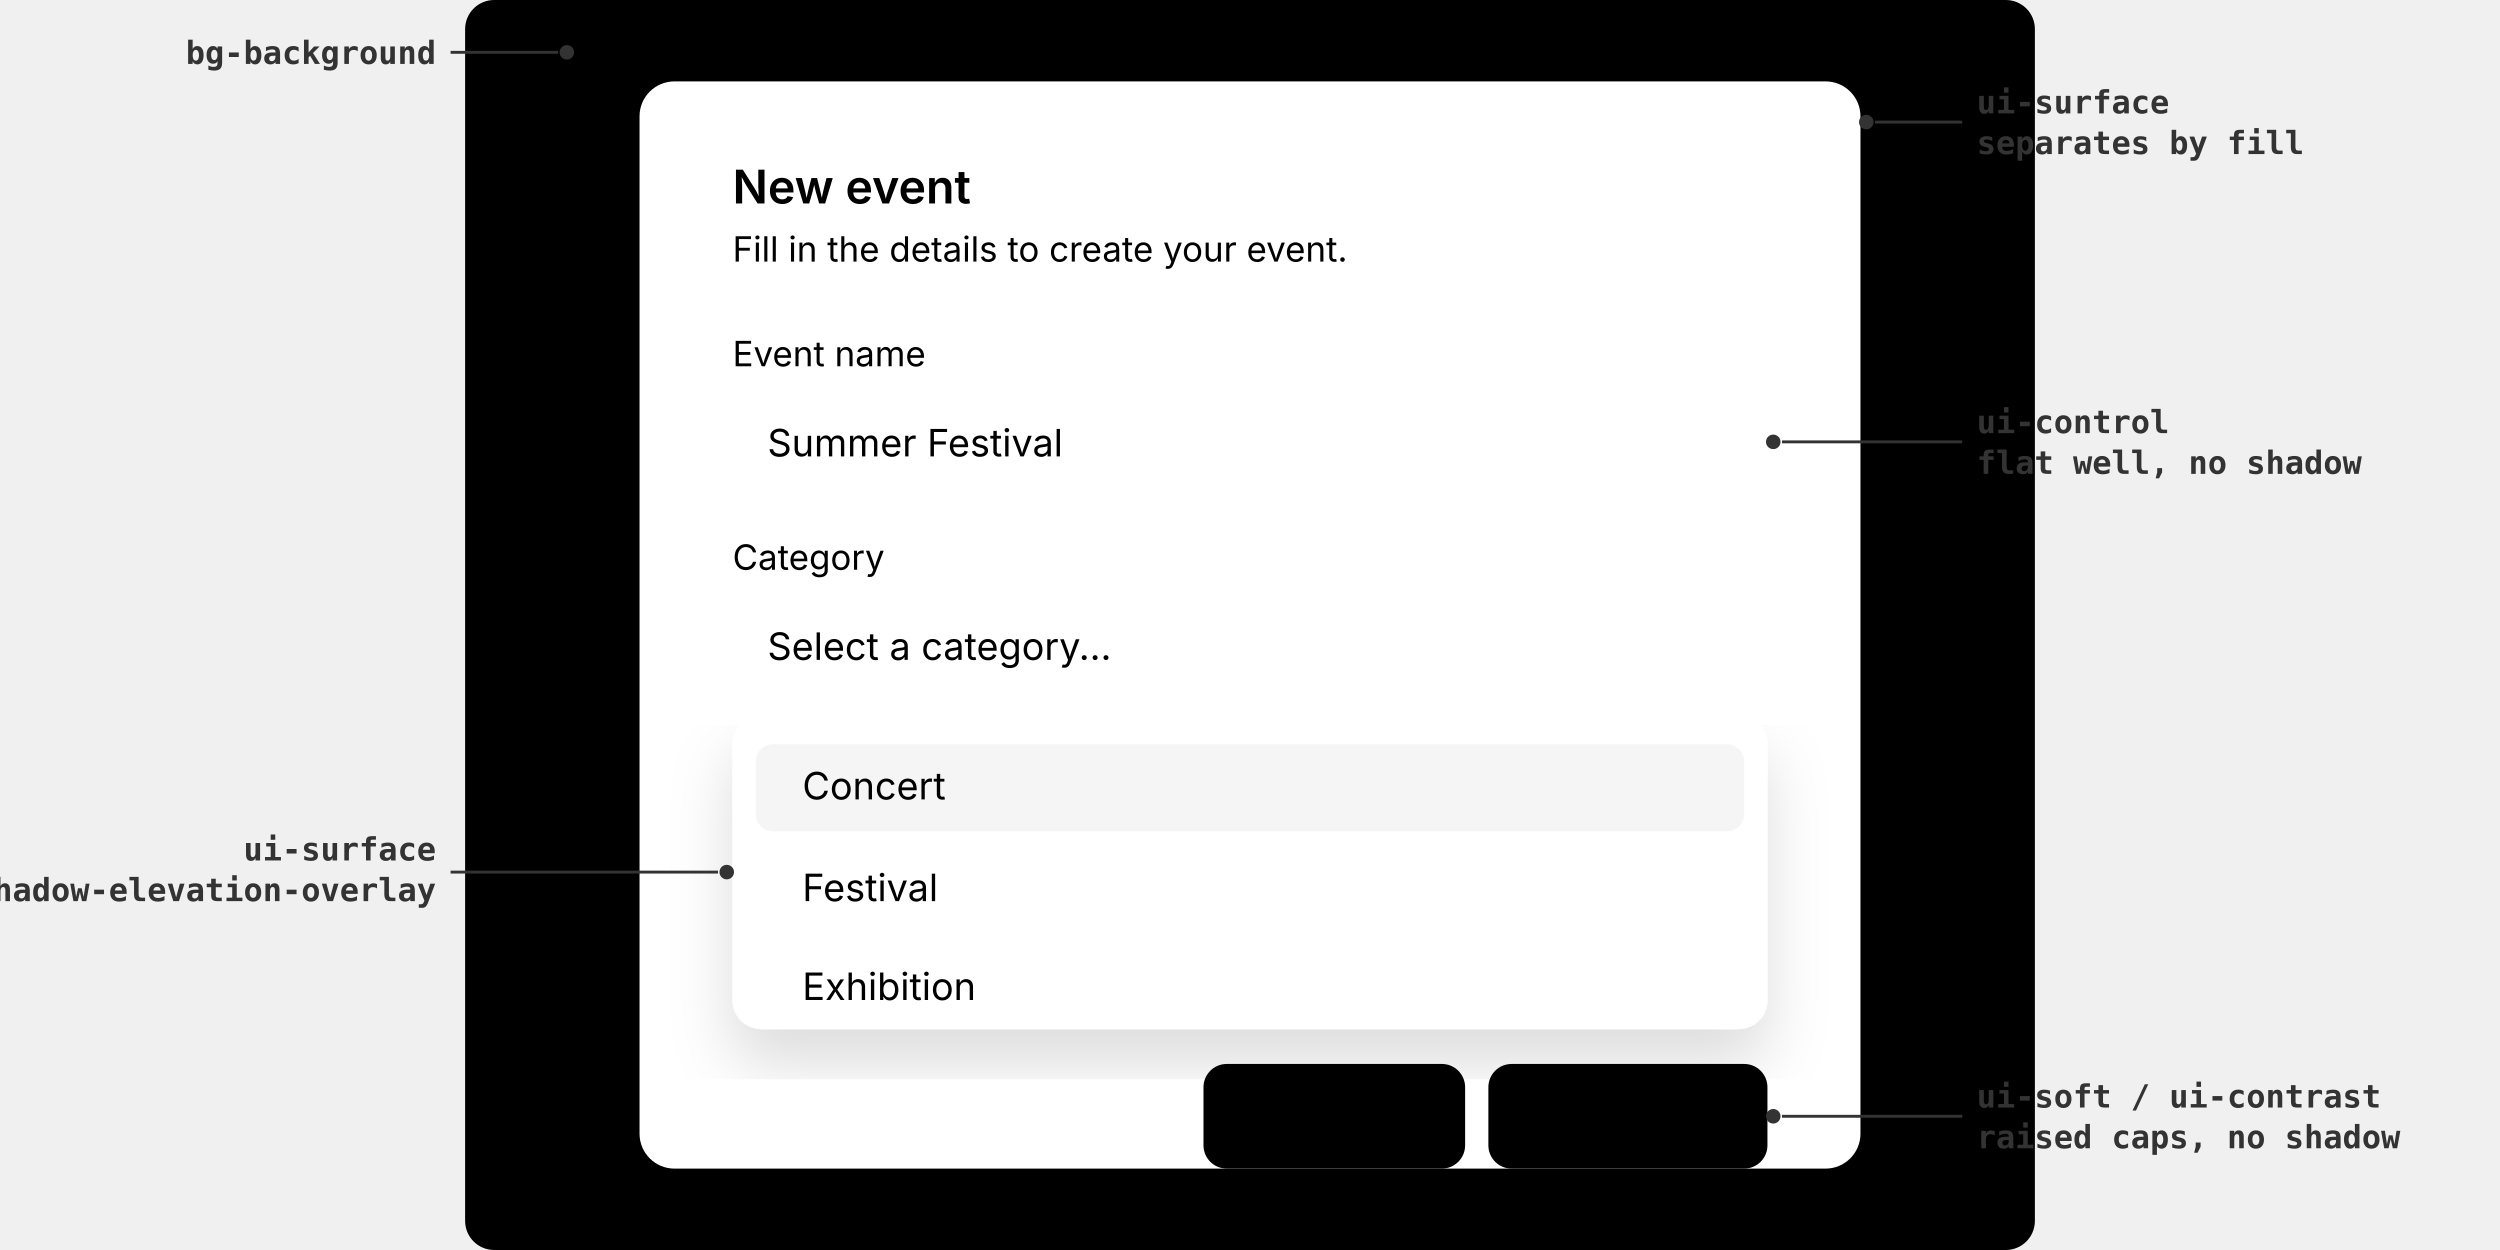
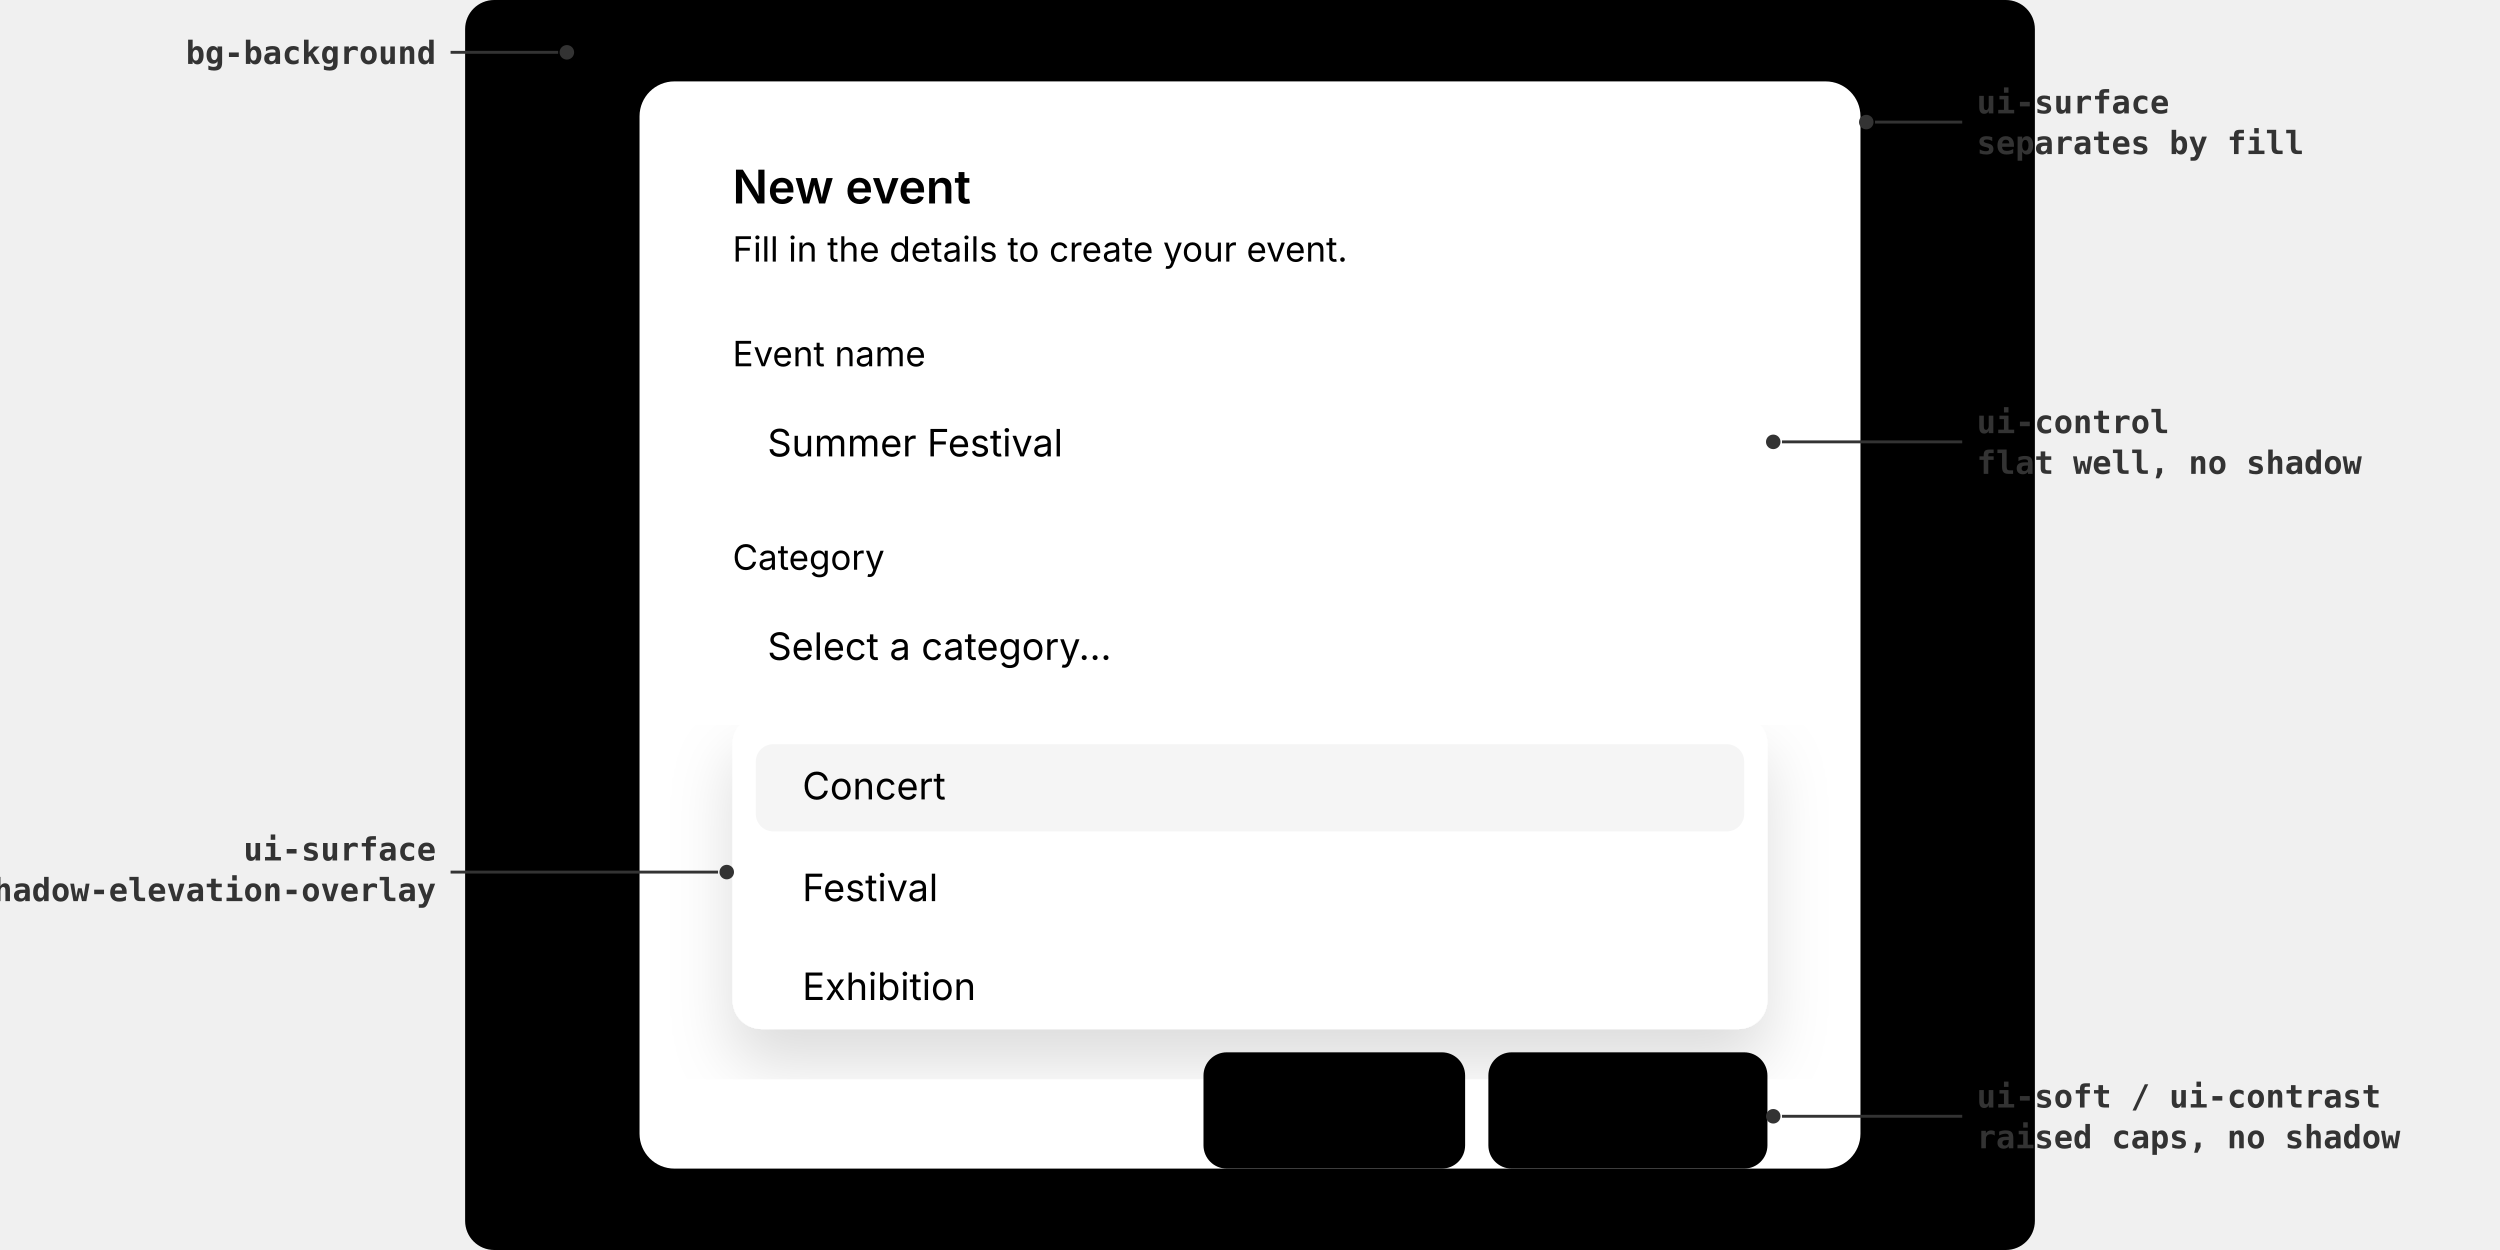
<svg xmlns="http://www.w3.org/2000/svg" viewBox="0 0 860 430" font-family="ui-monospace, SFMono-Regular, Menlo, Monaco, Consolas, monospace">
  <style>
    .label { fill: #333; }
    .label-line { stroke: #333; }
    @media (prefers-color-scheme: dark) {
      .label { fill: #999; }
      .label-line { stroke: #999; }
    }
  </style>
  <defs>
    <filter id="overlay" x="-8%" y="-8%" width="116%" height="124%">
      <feDropShadow dx="0" dy="0.1" stdDeviation="0.1" flood-color="#000" flood-opacity="0.32" />
      <feDropShadow dx="0" dy="1" stdDeviation="0.9" flood-color="#000" flood-opacity="0.26" />
      <feDropShadow dx="-0.1" dy="4" stdDeviation="3.6" flood-color="#000" flood-opacity="0.2" />
      <feDropShadow dx="-0.2" dy="12" stdDeviation="10.8" flood-color="#000" flood-opacity="0.14" />
    </filter>
    <linearGradient id="soft-bg" x1="0" y1="0" x2="0" y2="1">
      <stop offset="0%" stop-color="oklch(0.998 0.001 54)" />
      <stop offset="100%" stop-color="oklch(0.985 0.002 54)" />
    </linearGradient>
    <linearGradient id="contrast-bg" x1="0" y1="0" x2="0" y2="1">
      <stop offset="0%" stop-color="oklch(0.22 0.008 54)" />
      <stop offset="100%" stop-color="oklch(0.15 0.008 54)" />
    </linearGradient>
    <path id="chevron" d="M0,0 L4,4 L8,0" fill="none" stroke="oklch(0.52 0.008 54)" stroke-width="1.5" stroke-linecap="round" stroke-linejoin="round" />
  </defs>
  <rect x="160" y="0" width="540" height="430" rx="10" fill="oklch(0.965 0.003 54)" />
  <rect x="220" y="28" width="420" height="374" rx="12" fill="#fff" stroke="oklch(0.15 0.008 54 / 0.13)" stroke-width="1" />
  <text x="252" y="70" font-size="16" font-weight="600" font-family="system-ui, -apple-system, sans-serif" fill="oklch(0.22 0.008 54)">New event</text>
  <text x="252" y="90" font-size="12" font-family="system-ui, -apple-system, sans-serif" fill="oklch(0.52 0.008 54)">Fill in the details to create your event.</text>
  <text x="252" y="126" font-size="12" font-family="system-ui, -apple-system, sans-serif" fill="oklch(0.22 0.008 54)">Event name</text>
  <rect x="252" y="134" width="356" height="36" rx="6" fill="#fff" stroke="oklch(0.15 0.008 54 / 0.26)" stroke-width="1" />
  <text x="264" y="157" font-size="13" font-family="system-ui, -apple-system, sans-serif" fill="oklch(0.22 0.008 54)">Summer Festival</text>
  <text x="252" y="196" font-size="12" font-family="system-ui, -apple-system, sans-serif" fill="oklch(0.22 0.008 54)">Category</text>
  <rect x="252" y="204" width="356" height="36" rx="6" fill="#fff" stroke="oklch(0.15 0.008 54 / 0.26)" stroke-width="1" />
  <text x="264" y="227" font-size="13" font-family="system-ui, -apple-system, sans-serif" fill="oklch(0.52 0.008 54)">Select a category...</text>
  <use href="#chevron" x="588" y="218" />
  <rect x="252" y="246" width="356" height="108" rx="10" fill="#fff" stroke="oklch(0.15 0.008 54 / 0.13)" stroke-width="1" filter="url(#overlay)" />
  <rect x="260" y="256" width="340" height="30" rx="6" fill="#0000000a" />
  <text x="276" y="275" font-size="13" font-family="system-ui, -apple-system, sans-serif" fill="oklch(0.22 0.008 54)">Concert</text>
  <text x="276" y="310" font-size="13" font-family="system-ui, -apple-system, sans-serif" fill="oklch(0.22 0.008 54)">Festival</text>
  <text x="276" y="344" font-size="13" font-family="system-ui, -apple-system, sans-serif" fill="oklch(0.22 0.008 54)">Exhibition</text>
-   <rect x="414" y="366" width="90" height="36" rx="8" fill="url(#soft-bg)" stroke="oklch(0.8 0.005 54)" stroke-width="1" />
-   <line x1="415" y1="367" x2="503" y2="367" stroke="oklch(1 0 0 / 0.9)" stroke-width="1" stroke-linecap="round" />
-   <text x="436" y="389" font-size="13" font-weight="500" font-family="system-ui, -apple-system, sans-serif" fill="oklch(0.22 0.008 54)">Cancel</text>
-   <rect x="512" y="366" width="96" height="36" rx="8" fill="url(#contrast-bg)" />
-   <line x1="513" y1="367" x2="607" y2="367" stroke="oklch(0.45 0.006 54)" stroke-opacity="0.25" stroke-width="1" stroke-linecap="round" />
-   <text x="536" y="389" font-size="13" font-weight="500" font-family="system-ui, -apple-system, sans-serif" fill="oklch(0.985 0.002 54)">Create</text>
+   <rect x="414" y="362" width="90" height="40" rx="8" fill="url(#soft-bg)" stroke="oklch(0.8 0.005 54)" stroke-width="1" />
+   <line x1="415" y1="363" x2="503" y2="363" stroke="oklch(1 0 0 / 0.9)" stroke-width="1" stroke-linecap="round" />
+   <text x="436" y="387" font-size="13" font-weight="500" font-family="system-ui, -apple-system, sans-serif" fill="oklch(0.22 0.008 54)">Cancel</text>
+   <rect x="512" y="362" width="96" height="40" rx="8" fill="url(#contrast-bg)" />
+   <line x1="513" y1="363" x2="607" y2="363" stroke="oklch(0.45 0.006 54)" stroke-opacity="0.25" stroke-width="1" stroke-linecap="round" />
+   <text x="536" y="387" font-size="13" font-weight="500" font-family="system-ui, -apple-system, sans-serif" fill="oklch(0.985 0.002 54)">Create</text>
  <circle cx="195" cy="18" r="2.5" class="label" />
  <line x1="192" y1="18" x2="155" y2="18" class="label-line" stroke-width="1" />
  <text x="150" y="22" font-size="11" font-weight="600" class="label" text-anchor="end">bg-background</text>
  <circle cx="250" cy="300" r="2.5" class="label" />
  <line x1="247" y1="300" x2="155" y2="300" class="label-line" stroke-width="1" />
  <text x="150" y="296" font-size="11" font-weight="600" class="label" text-anchor="end">ui-surface</text>
  <text x="150" y="310" font-size="11" font-weight="600" class="label" text-anchor="end">shadow-elevation-overlay</text>
  <circle cx="642" cy="42" r="2.5" class="label" />
  <line x1="645" y1="42" x2="675" y2="42" class="label-line" stroke-width="1" />
  <text x="680" y="39" font-size="11" font-weight="600" class="label">ui-surface</text>
  <text x="680" y="53" font-size="11" font-weight="600" class="label">separates by fill</text>
  <circle cx="610" cy="152" r="2.5" class="label" />
  <line x1="613" y1="152" x2="675" y2="152" class="label-line" stroke-width="1" />
  <text x="680" y="149" font-size="11" font-weight="600" class="label">ui-control</text>
  <text x="680" y="163" font-size="11" font-weight="600" class="label">flat well, no shadow</text>
  <circle cx="610" cy="384" r="2.5" class="label" />
  <line x1="613" y1="384" x2="675" y2="384" class="label-line" stroke-width="1" />
  <text x="680" y="381" font-size="11" font-weight="600" class="label">ui-soft / ui-contrast</text>
  <text x="680" y="395" font-size="11" font-weight="600" class="label">raised caps, no shadow</text>
</svg>
